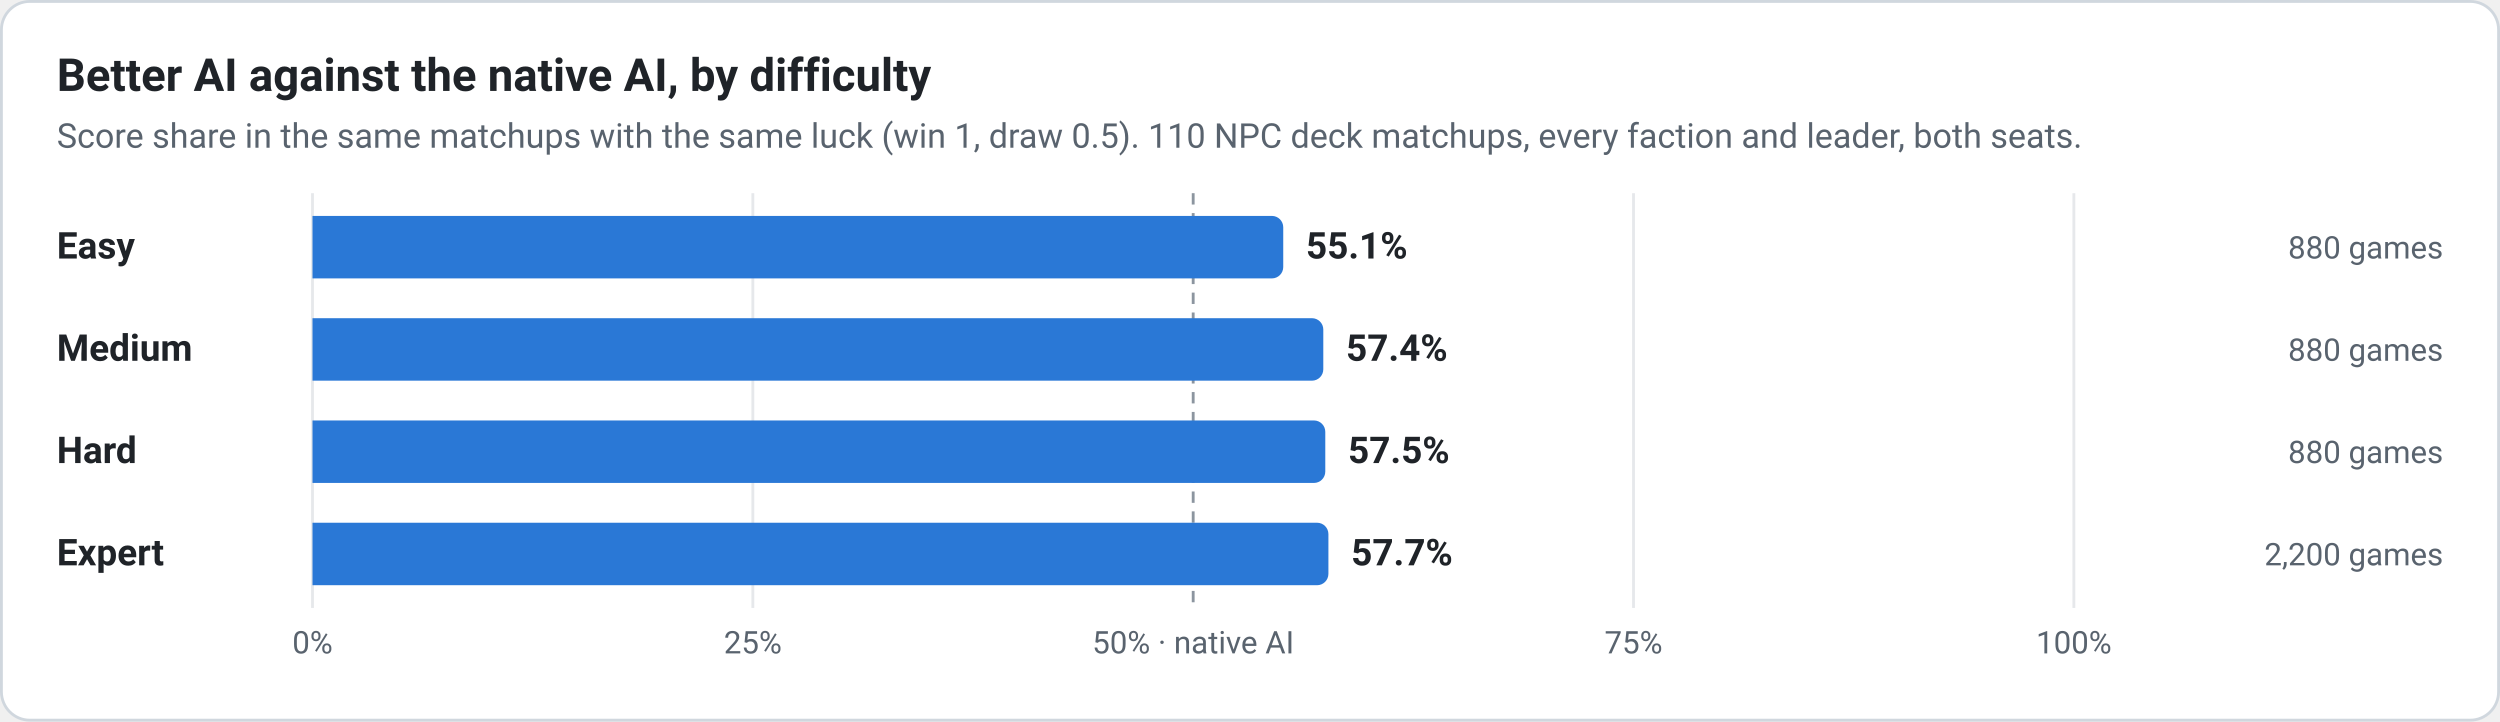
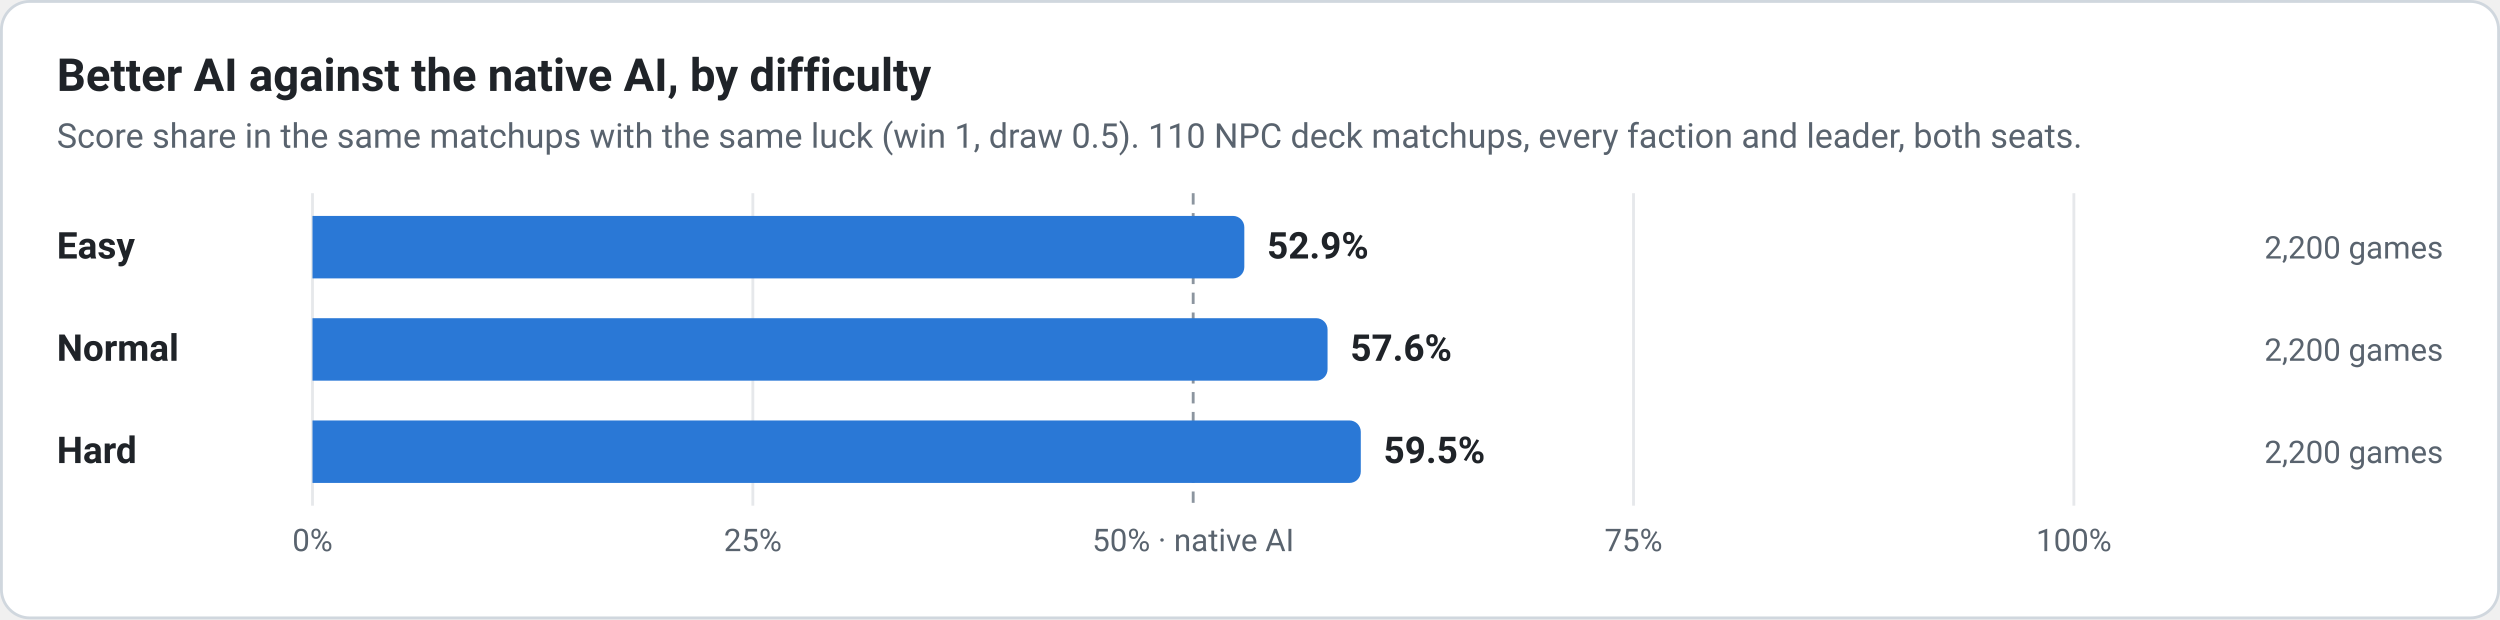
- <svg xmlns="http://www.w3.org/2000/svg" width="880" height="254" viewBox="0 0 880 254" font-family="system-ui,-apple-system,'Segoe UI',Roboto,Helvetica,Arial,sans-serif" role="img" aria-label="Better AI against the native AI, by difficulty">
-   <rect x="0.5" y="0.5" width="879" height="253" rx="10" fill="#ffffff" stroke="#d0d7de" />
+ <svg xmlns="http://www.w3.org/2000/svg" width="880" height="218" viewBox="0 0 880 218" font-family="system-ui,-apple-system,'Segoe UI',Roboto,Helvetica,Arial,sans-serif" role="img" aria-label="Better AI against the native AI, by difficulty">
+   <rect x="0.5" y="0.5" width="879" height="217" rx="10" fill="#ffffff" stroke="#d0d7de" />
  <text x="20.0" y="32.0" fill="#1f2328" font-size="16" font-weight="600" text-anchor="start">Better AI against the native AI, by difficulty</text>
  <text x="20.0" y="52.0" fill="#59636e" font-size="12" font-weight="400" text-anchor="start">Score share in the same matchups with the same luck (win 1, draw 0.5). 110 NPC deck matchups, every faction and leader, both seats.</text>
-   <line x1="110.0" y1="68" x2="110.0" y2="214" stroke="#e6e8eb" stroke-width="1" />
-   <text x="110.0" y="230.0" fill="#59636e" font-size="11" font-weight="400" text-anchor="middle">0%</text>
-   <line x1="265.0" y1="68" x2="265.0" y2="214" stroke="#e6e8eb" stroke-width="1" />
-   <text x="265.0" y="230.0" fill="#59636e" font-size="11" font-weight="400" text-anchor="middle">25%</text>
-   <line x1="420.0" y1="68" x2="420.0" y2="214" stroke="#8c959f" stroke-width="1" stroke-dasharray="4 3" />
-   <text x="420.0" y="230.0" fill="#59636e" font-size="11" font-weight="400" text-anchor="middle">50% · native AI</text>
-   <line x1="575.0" y1="68" x2="575.0" y2="214" stroke="#e6e8eb" stroke-width="1" />
-   <text x="575.0" y="230.0" fill="#59636e" font-size="11" font-weight="400" text-anchor="middle">75%</text>
-   <line x1="730.0" y1="68" x2="730.0" y2="214" stroke="#e6e8eb" stroke-width="1" />
-   <text x="730.0" y="230.0" fill="#59636e" font-size="11" font-weight="400" text-anchor="middle">100%</text>
+   <line x1="110.0" y1="68" x2="110.0" y2="178" stroke="#e6e8eb" stroke-width="1" />
+   <text x="110.0" y="194.0" fill="#59636e" font-size="11" font-weight="400" text-anchor="middle">0%</text>
+   <line x1="265.0" y1="68" x2="265.0" y2="178" stroke="#e6e8eb" stroke-width="1" />
+   <text x="265.0" y="194.0" fill="#59636e" font-size="11" font-weight="400" text-anchor="middle">25%</text>
+   <line x1="420.0" y1="68" x2="420.0" y2="178" stroke="#8c959f" stroke-width="1" stroke-dasharray="4 3" />
+   <text x="420.0" y="194.0" fill="#59636e" font-size="11" font-weight="400" text-anchor="middle">50% · native AI</text>
+   <line x1="575.0" y1="68" x2="575.0" y2="178" stroke="#e6e8eb" stroke-width="1" />
+   <text x="575.0" y="194.0" fill="#59636e" font-size="11" font-weight="400" text-anchor="middle">75%</text>
+   <line x1="730.0" y1="68" x2="730.0" y2="178" stroke="#e6e8eb" stroke-width="1" />
+   <text x="730.0" y="194.0" fill="#59636e" font-size="11" font-weight="400" text-anchor="middle">100%</text>
  <text x="20.0" y="91.0" fill="#1f2328" font-size="13" font-weight="600" text-anchor="start">Easy</text>
-   <path d="M110.0,76.0 H447.7 A4,4 0 0 1 451.7,80.0 V94.0 A4,4 0 0 1 447.7,98.0 H110.0 Z" fill="#2a78d6" />
-   <text x="459.7" y="91.0" fill="#1f2328" font-size="13" font-weight="600" text-anchor="start">55.1%</text>
-   <text x="860.0" y="91.0" fill="#59636e" font-size="11" font-weight="400" text-anchor="end">880 games</text>
-   <text x="20.0" y="127.0" fill="#1f2328" font-size="13" font-weight="600" text-anchor="start">Medium</text>
-   <path d="M110.0,112.0 H461.8 A4,4 0 0 1 465.8,116.0 V130.0 A4,4 0 0 1 461.8,134.0 H110.0 Z" fill="#2a78d6" />
-   <text x="473.8" y="127.0" fill="#1f2328" font-size="13" font-weight="600" text-anchor="start">57.4%</text>
-   <text x="860.0" y="127.0" fill="#59636e" font-size="11" font-weight="400" text-anchor="end">880 games</text>
+   <path d="M110.0,76.0 H434.0 A4,4 0 0 1 438.0,80.0 V94.0 A4,4 0 0 1 434.0,98.0 H110.0 Z" fill="#2a78d6" />
+   <text x="446.0" y="91.0" fill="#1f2328" font-size="13" font-weight="600" text-anchor="start">52.9%</text>
+   <text x="860.0" y="91.0" fill="#59636e" font-size="11" font-weight="400" text-anchor="end">2,200 games</text>
+   <text x="20.0" y="127.0" fill="#1f2328" font-size="13" font-weight="600" text-anchor="start">Normal</text>
+   <path d="M110.0,112.0 H463.3 A4,4 0 0 1 467.3,116.0 V130.0 A4,4 0 0 1 463.3,134.0 H110.0 Z" fill="#2a78d6" />
+   <text x="475.3" y="127.0" fill="#1f2328" font-size="13" font-weight="600" text-anchor="start">57.6%</text>
+   <text x="860.0" y="127.0" fill="#59636e" font-size="11" font-weight="400" text-anchor="end">2,200 games</text>
  <text x="20.0" y="163.0" fill="#1f2328" font-size="13" font-weight="600" text-anchor="start">Hard</text>
-   <path d="M110.0,148.0 H462.5 A4,4 0 0 1 466.5,152.0 V166.0 A4,4 0 0 1 462.5,170.0 H110.0 Z" fill="#2a78d6" />
-   <text x="474.5" y="163.0" fill="#1f2328" font-size="13" font-weight="600" text-anchor="start">57.5%</text>
-   <text x="860.0" y="163.0" fill="#59636e" font-size="11" font-weight="400" text-anchor="end">880 games</text>
-   <text x="20.0" y="199.0" fill="#1f2328" font-size="13" font-weight="600" text-anchor="start">Expert</text>
-   <path d="M110.0,184.0 H463.6 A4,4 0 0 1 467.6,188.0 V202.0 A4,4 0 0 1 463.6,206.0 H110.0 Z" fill="#2a78d6" />
-   <text x="475.6" y="199.0" fill="#1f2328" font-size="13" font-weight="600" text-anchor="start">57.7%</text>
-   <text x="860.0" y="199.0" fill="#59636e" font-size="11" font-weight="400" text-anchor="end">2,200 games</text>
+   <path d="M110.0,148.0 H475.0 A4,4 0 0 1 479.0,152.0 V166.0 A4,4 0 0 1 475.0,170.0 H110.0 Z" fill="#2a78d6" />
+   <text x="487.0" y="163.0" fill="#1f2328" font-size="13" font-weight="600" text-anchor="start">59.5%</text>
+   <text x="860.0" y="163.0" fill="#59636e" font-size="11" font-weight="400" text-anchor="end">2,200 games</text>
</svg>
